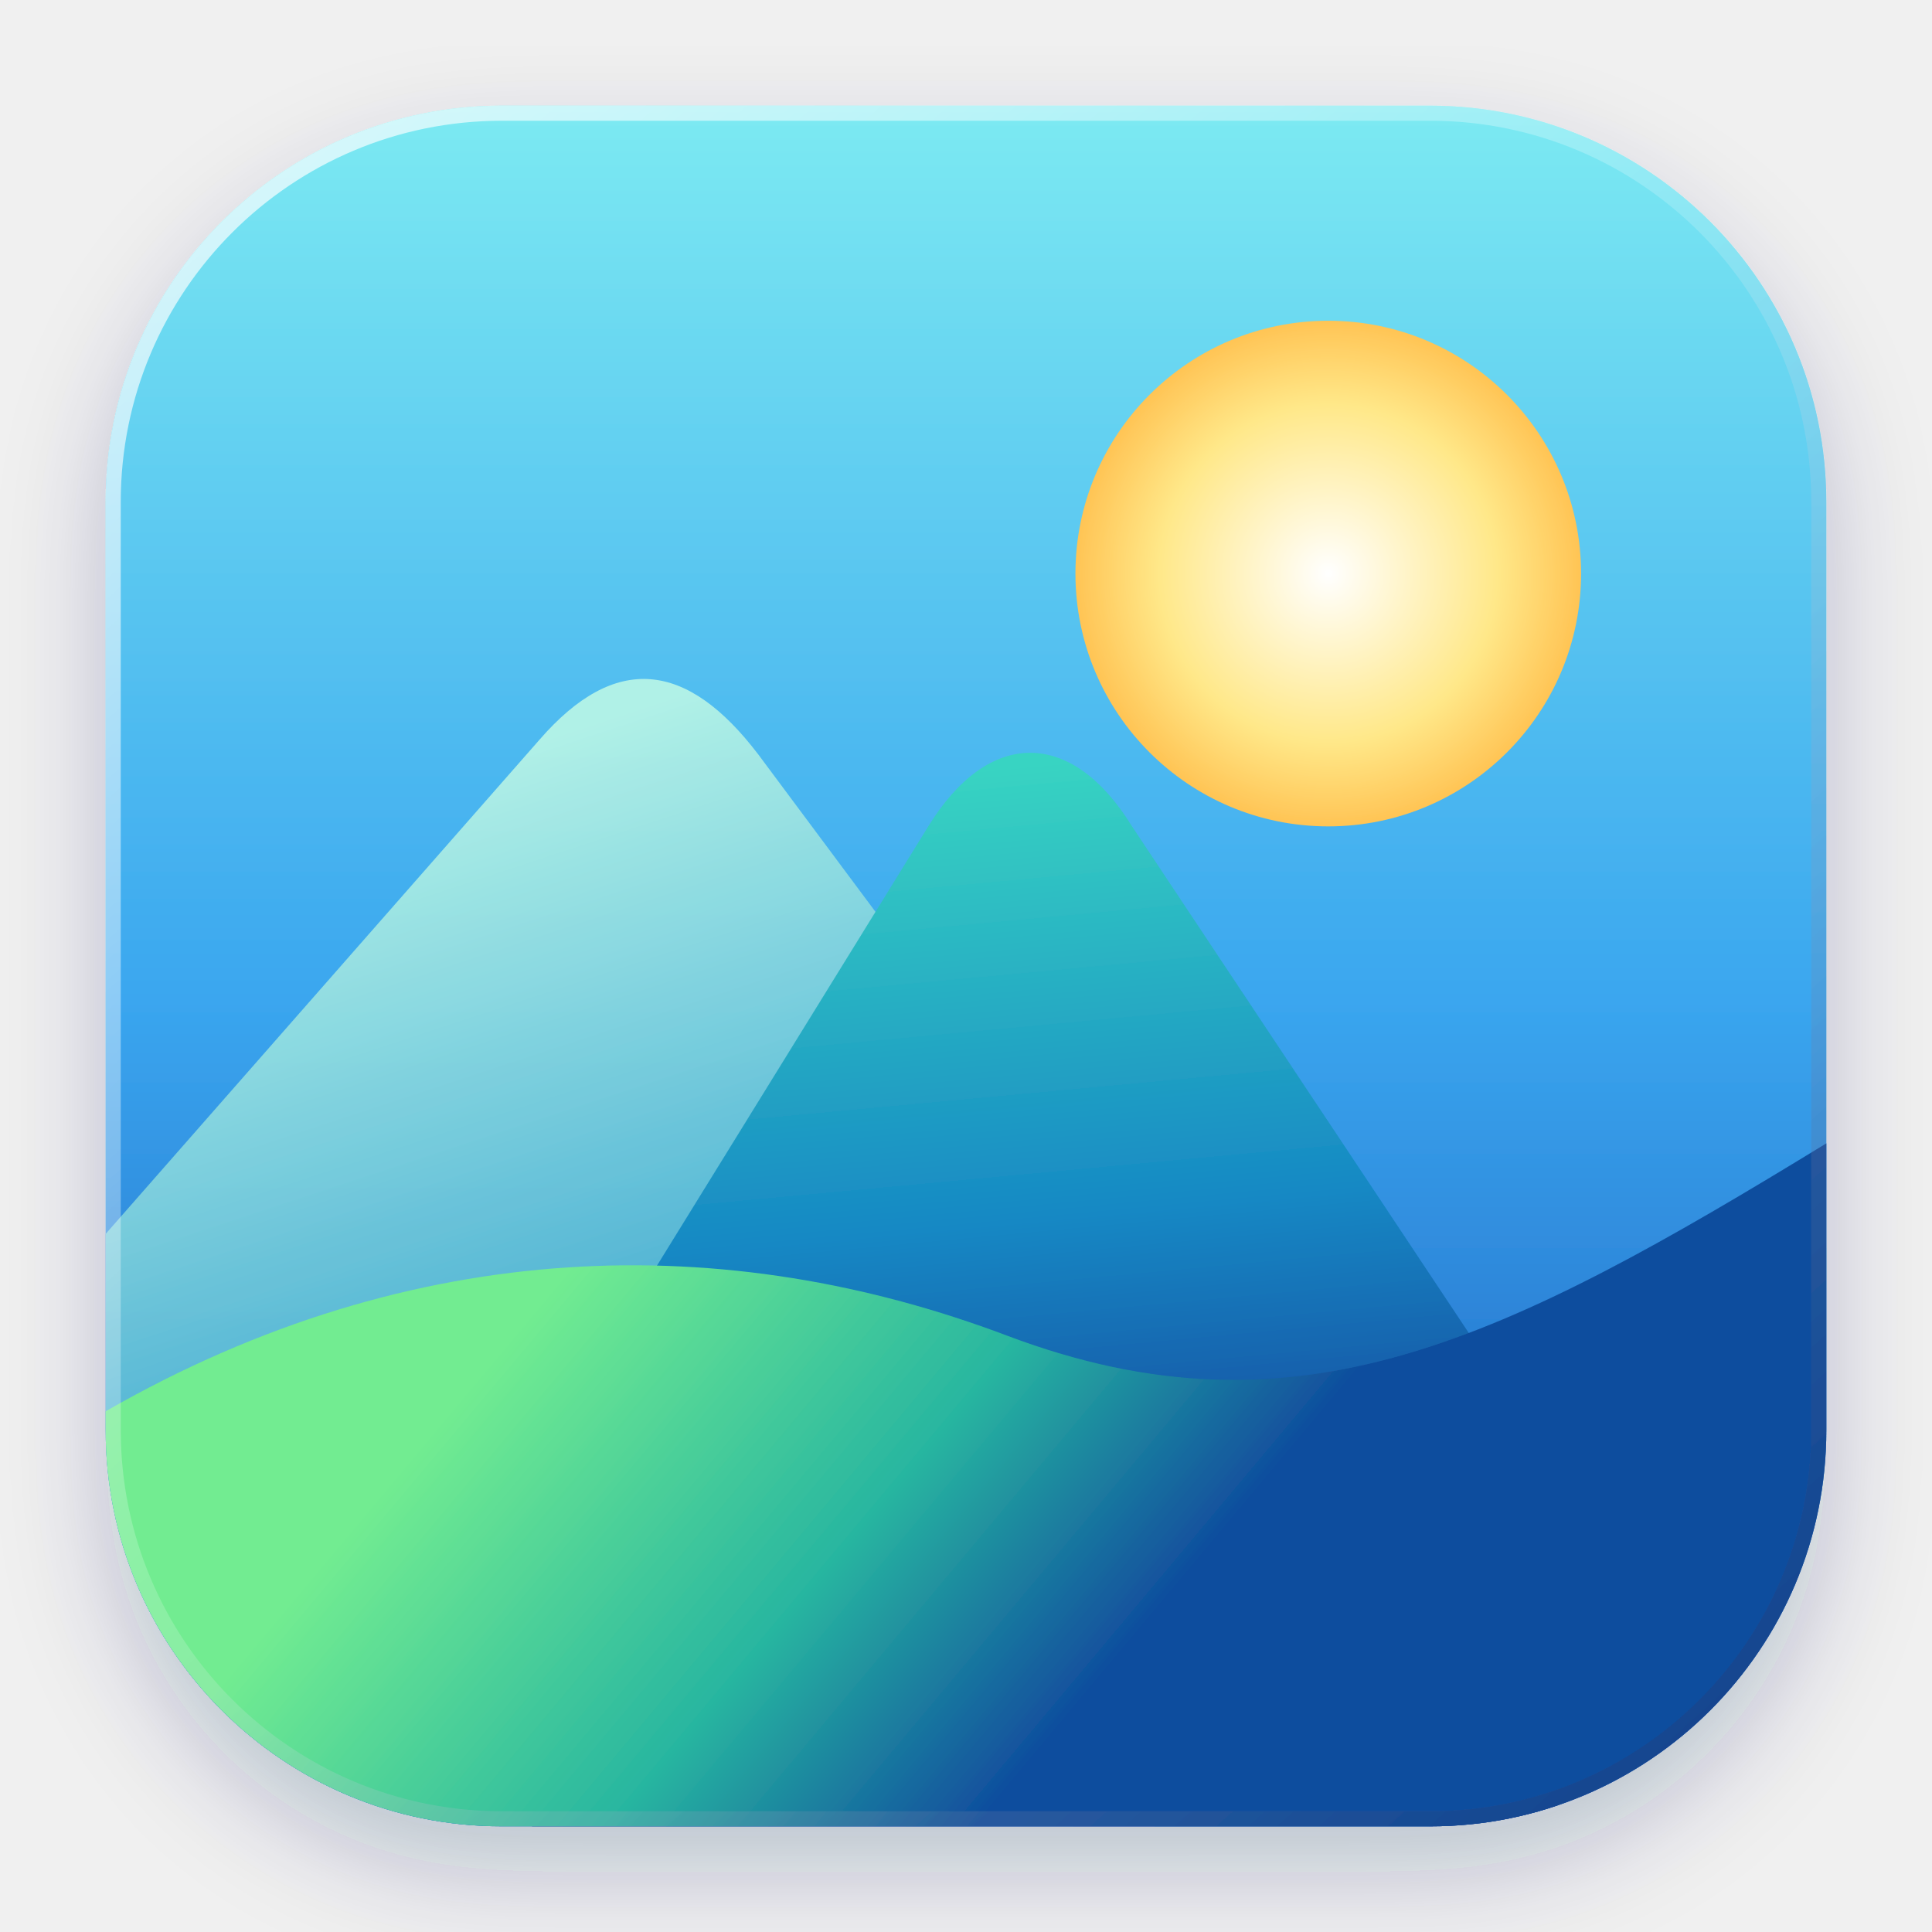
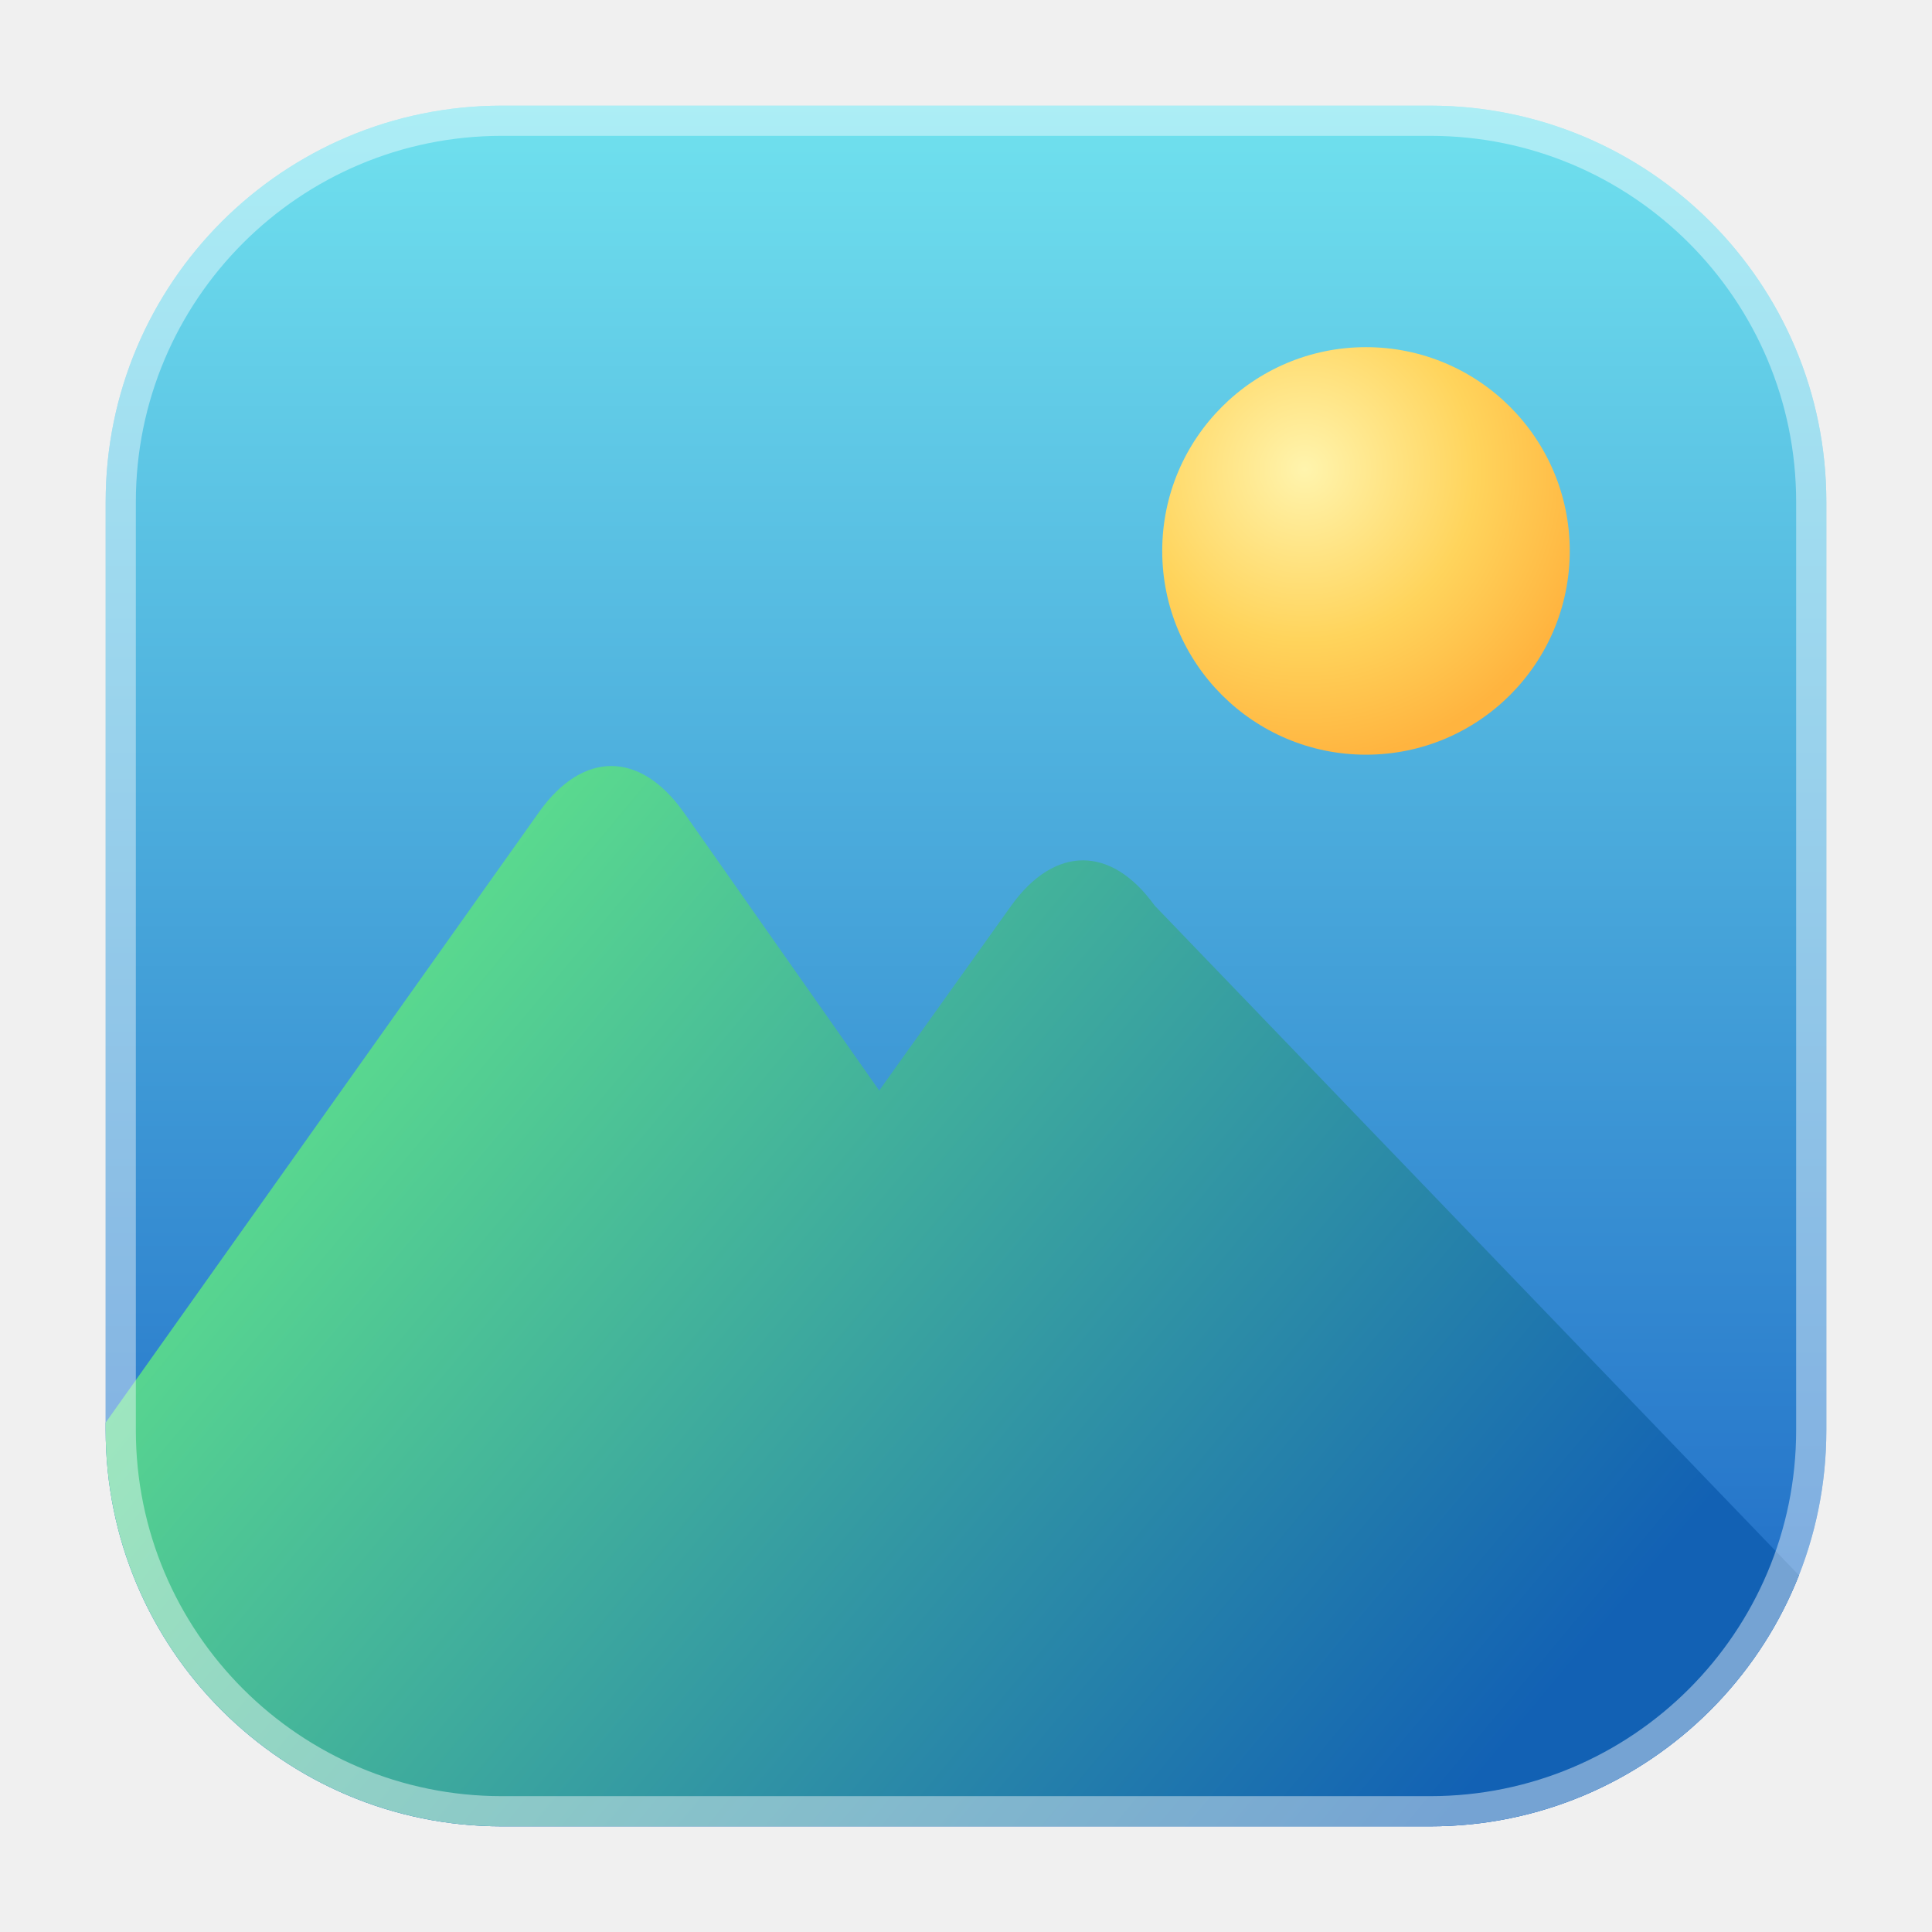
<svg xmlns="http://www.w3.org/2000/svg" width="1024" height="1024" viewBox="0 0 1024 1024" role="img" aria-labelledby="title desc">
  <defs>
    <linearGradient id="sky" x1="512" y1="56" x2="512" y2="968" gradientUnits="userSpaceOnUse">
-       <stop offset="0" stop-color="#7CEAF2" />
-       <stop offset="0.52" stop-color="#3AA6EF" />
-       <stop offset="1" stop-color="#1750B5" />
+       <stop offset="0" stop-color="#70E1EE" />
+       <stop offset="1" stop-color="#1760C3" />
    </linearGradient>
-     <radialGradient id="sun" cx="0" cy="0" r="1" gradientUnits="userSpaceOnUse" gradientTransform="translate(704 304) scale(154)">
-       <stop offset="0" stop-color="#FFFFFF" />
-       <stop offset="0.58" stop-color="#FFE889" />
-       <stop offset="1" stop-color="#FFB43D" />
+     <radialGradient id="sun" cx="35%" cy="30%" r="72%">
+       <stop offset="0" stop-color="#FFF4AD" />
+       <stop offset="0.58" stop-color="#FFD45C" />
+       <stop offset="1" stop-color="#FFB43F" />
    </radialGradient>
-     <linearGradient id="backMountain" x1="320" y1="380" x2="456" y2="792" gradientUnits="userSpaceOnUse">
-       <stop offset="0" stop-color="#B9F5E6" />
-       <stop offset="1" stop-color="#279CCC" />
+     <linearGradient id="mountain" x1="220" y1="400" x2="820" y2="900" gradientUnits="userSpaceOnUse">
+       <stop offset="0" stop-color="#61E58B" />
+       <stop offset="1" stop-color="#1261B4" />
    </linearGradient>
-     <linearGradient id="frontMountain" x1="516" y1="408" x2="556" y2="836" gradientUnits="userSpaceOnUse">
-       <stop offset="0" stop-color="#38D4C2" />
-       <stop offset="0.56" stop-color="#1688C4" />
-       <stop offset="1" stop-color="#123B96" />
-     </linearGradient>
-     <linearGradient id="meadow" x1="320" y1="650" x2="592" y2="878" gradientUnits="userSpaceOnUse">
-       <stop offset="0" stop-color="#72EC91" />
-       <stop offset="0.58" stop-color="#28B6A0" />
-       <stop offset="1" stop-color="#104E9E" />
-     </linearGradient>
-     <linearGradient id="rim" x1="116" y1="72" x2="908" y2="956" gradientUnits="userSpaceOnUse">
-       <stop offset="0" stop-color="#FFFFFF" stop-opacity="0.72" />
-       <stop offset="0.46" stop-color="#FFFFFF" stop-opacity="0.18" />
-       <stop offset="1" stop-color="#082465" stop-opacity="0.32" />
-     </linearGradient>
-     <clipPath id="shape">
+     <clipPath id="iconShape">
      <rect x="56" y="56" width="912" height="912" rx="210" />
    </clipPath>
-     <filter id="shadow" x="-8%" y="-8%" width="116%" height="116%" color-interpolation-filters="sRGB">
-       <feDropShadow dx="0" dy="24" stdDeviation="28" flood-color="#05245B" flood-opacity="0.22" />
-     </filter>
  </defs>
-   <g filter="url(#shadow)">
-     <g clip-path="url(#shape)">
-       <rect x="56" y="56" width="912" height="912" rx="210" fill="url(#sky)" />
-       <circle cx="704" cy="304" r="134" fill="url(#sun)" />
-       <path d="M56 654L286 392C326 346 364 350 402 400L612 682V968H56V654Z" fill="url(#backMountain)" opacity="0.92" />
-       <path d="M282 778L492 438C524 386 568 386 600 438L826 778V968H282V778Z" fill="url(#frontMountain)" />
-       <path d="M56 748C220 654 386 652 534 708C688 766 798 710 968 606V968H56V748Z" fill="url(#meadow)" />
-       <rect x="56" y="56" width="912" height="912" rx="210" fill="none" stroke="url(#rim)" stroke-width="16" />
-     </g>
+   <g clip-path="url(#iconShape)">
+     <rect x="56" y="56" width="912" height="912" rx="210" fill="url(#sky)" />
+     <circle cx="724" cy="292" r="108" fill="url(#sun)" />
+     <path d="M56 754L286 430C309 398 339 398 362 430L466 578L536 480C559 448 589 448 612 480L968 850V968H56V754Z" fill="url(#mountain)" />
+     <rect x="64" y="64" width="896" height="896" rx="202" fill="none" stroke="#FFFFFF" stroke-opacity="0.42" stroke-width="16" />
  </g>
</svg>
